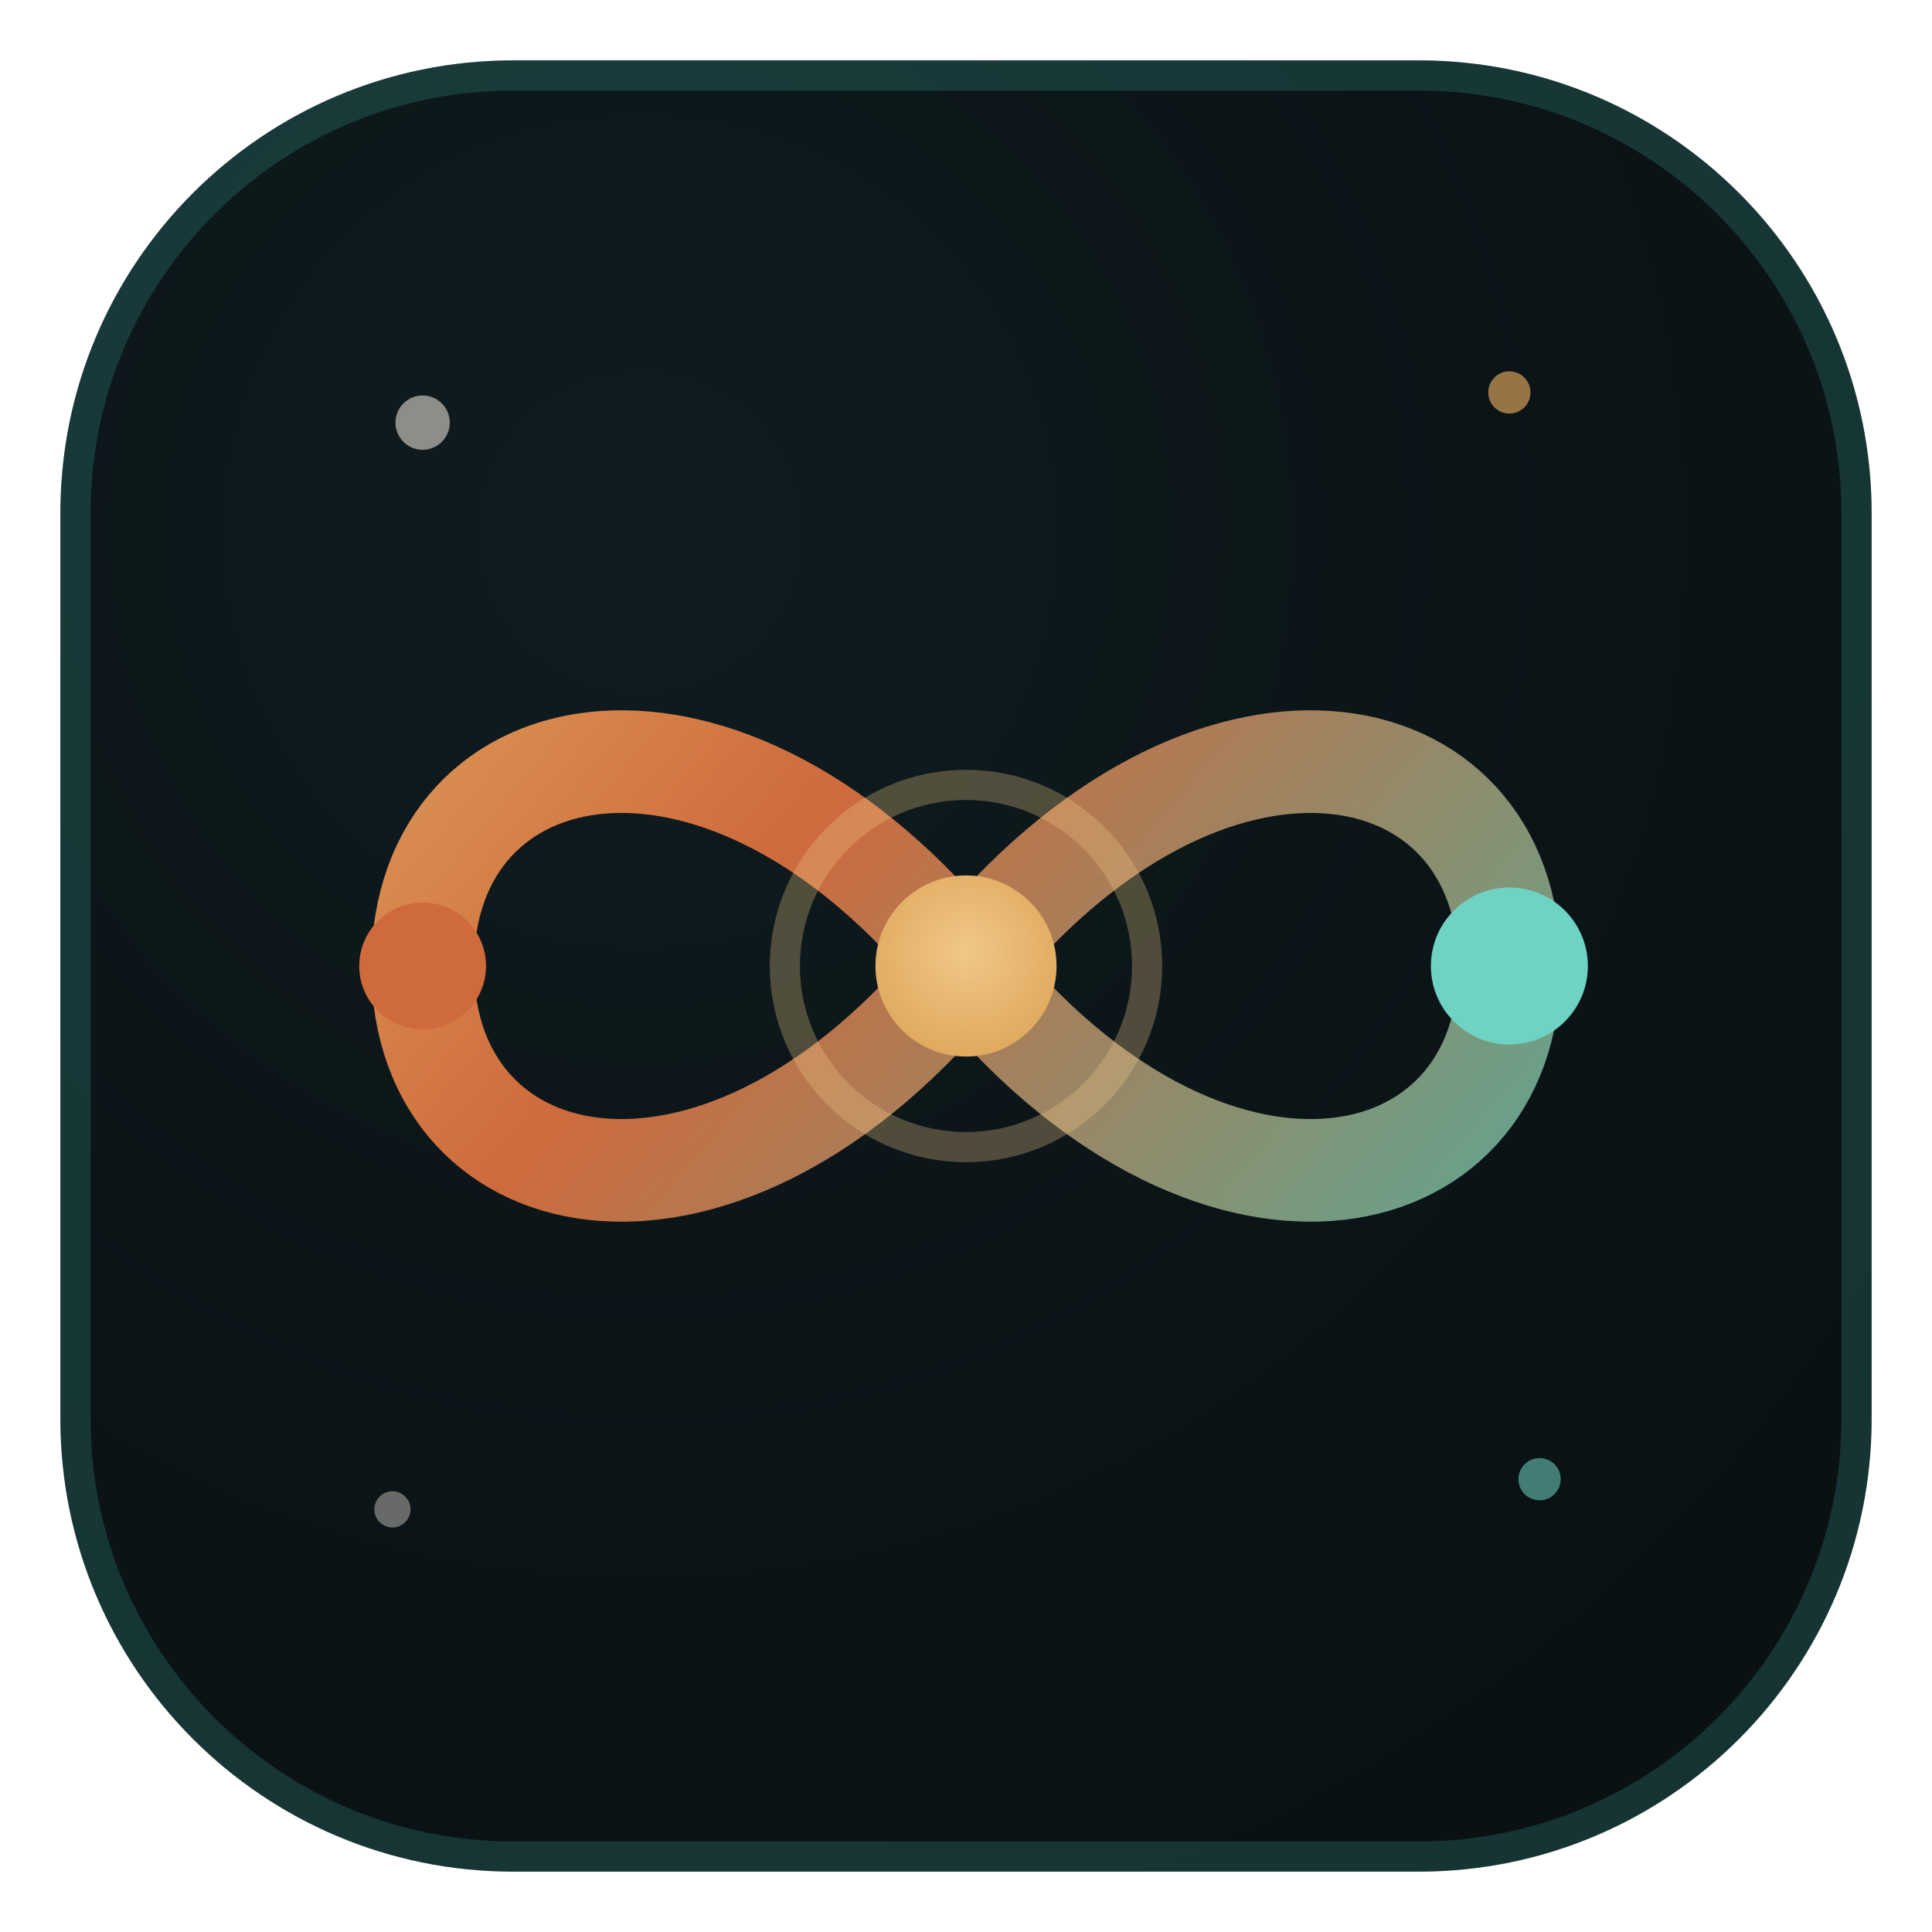
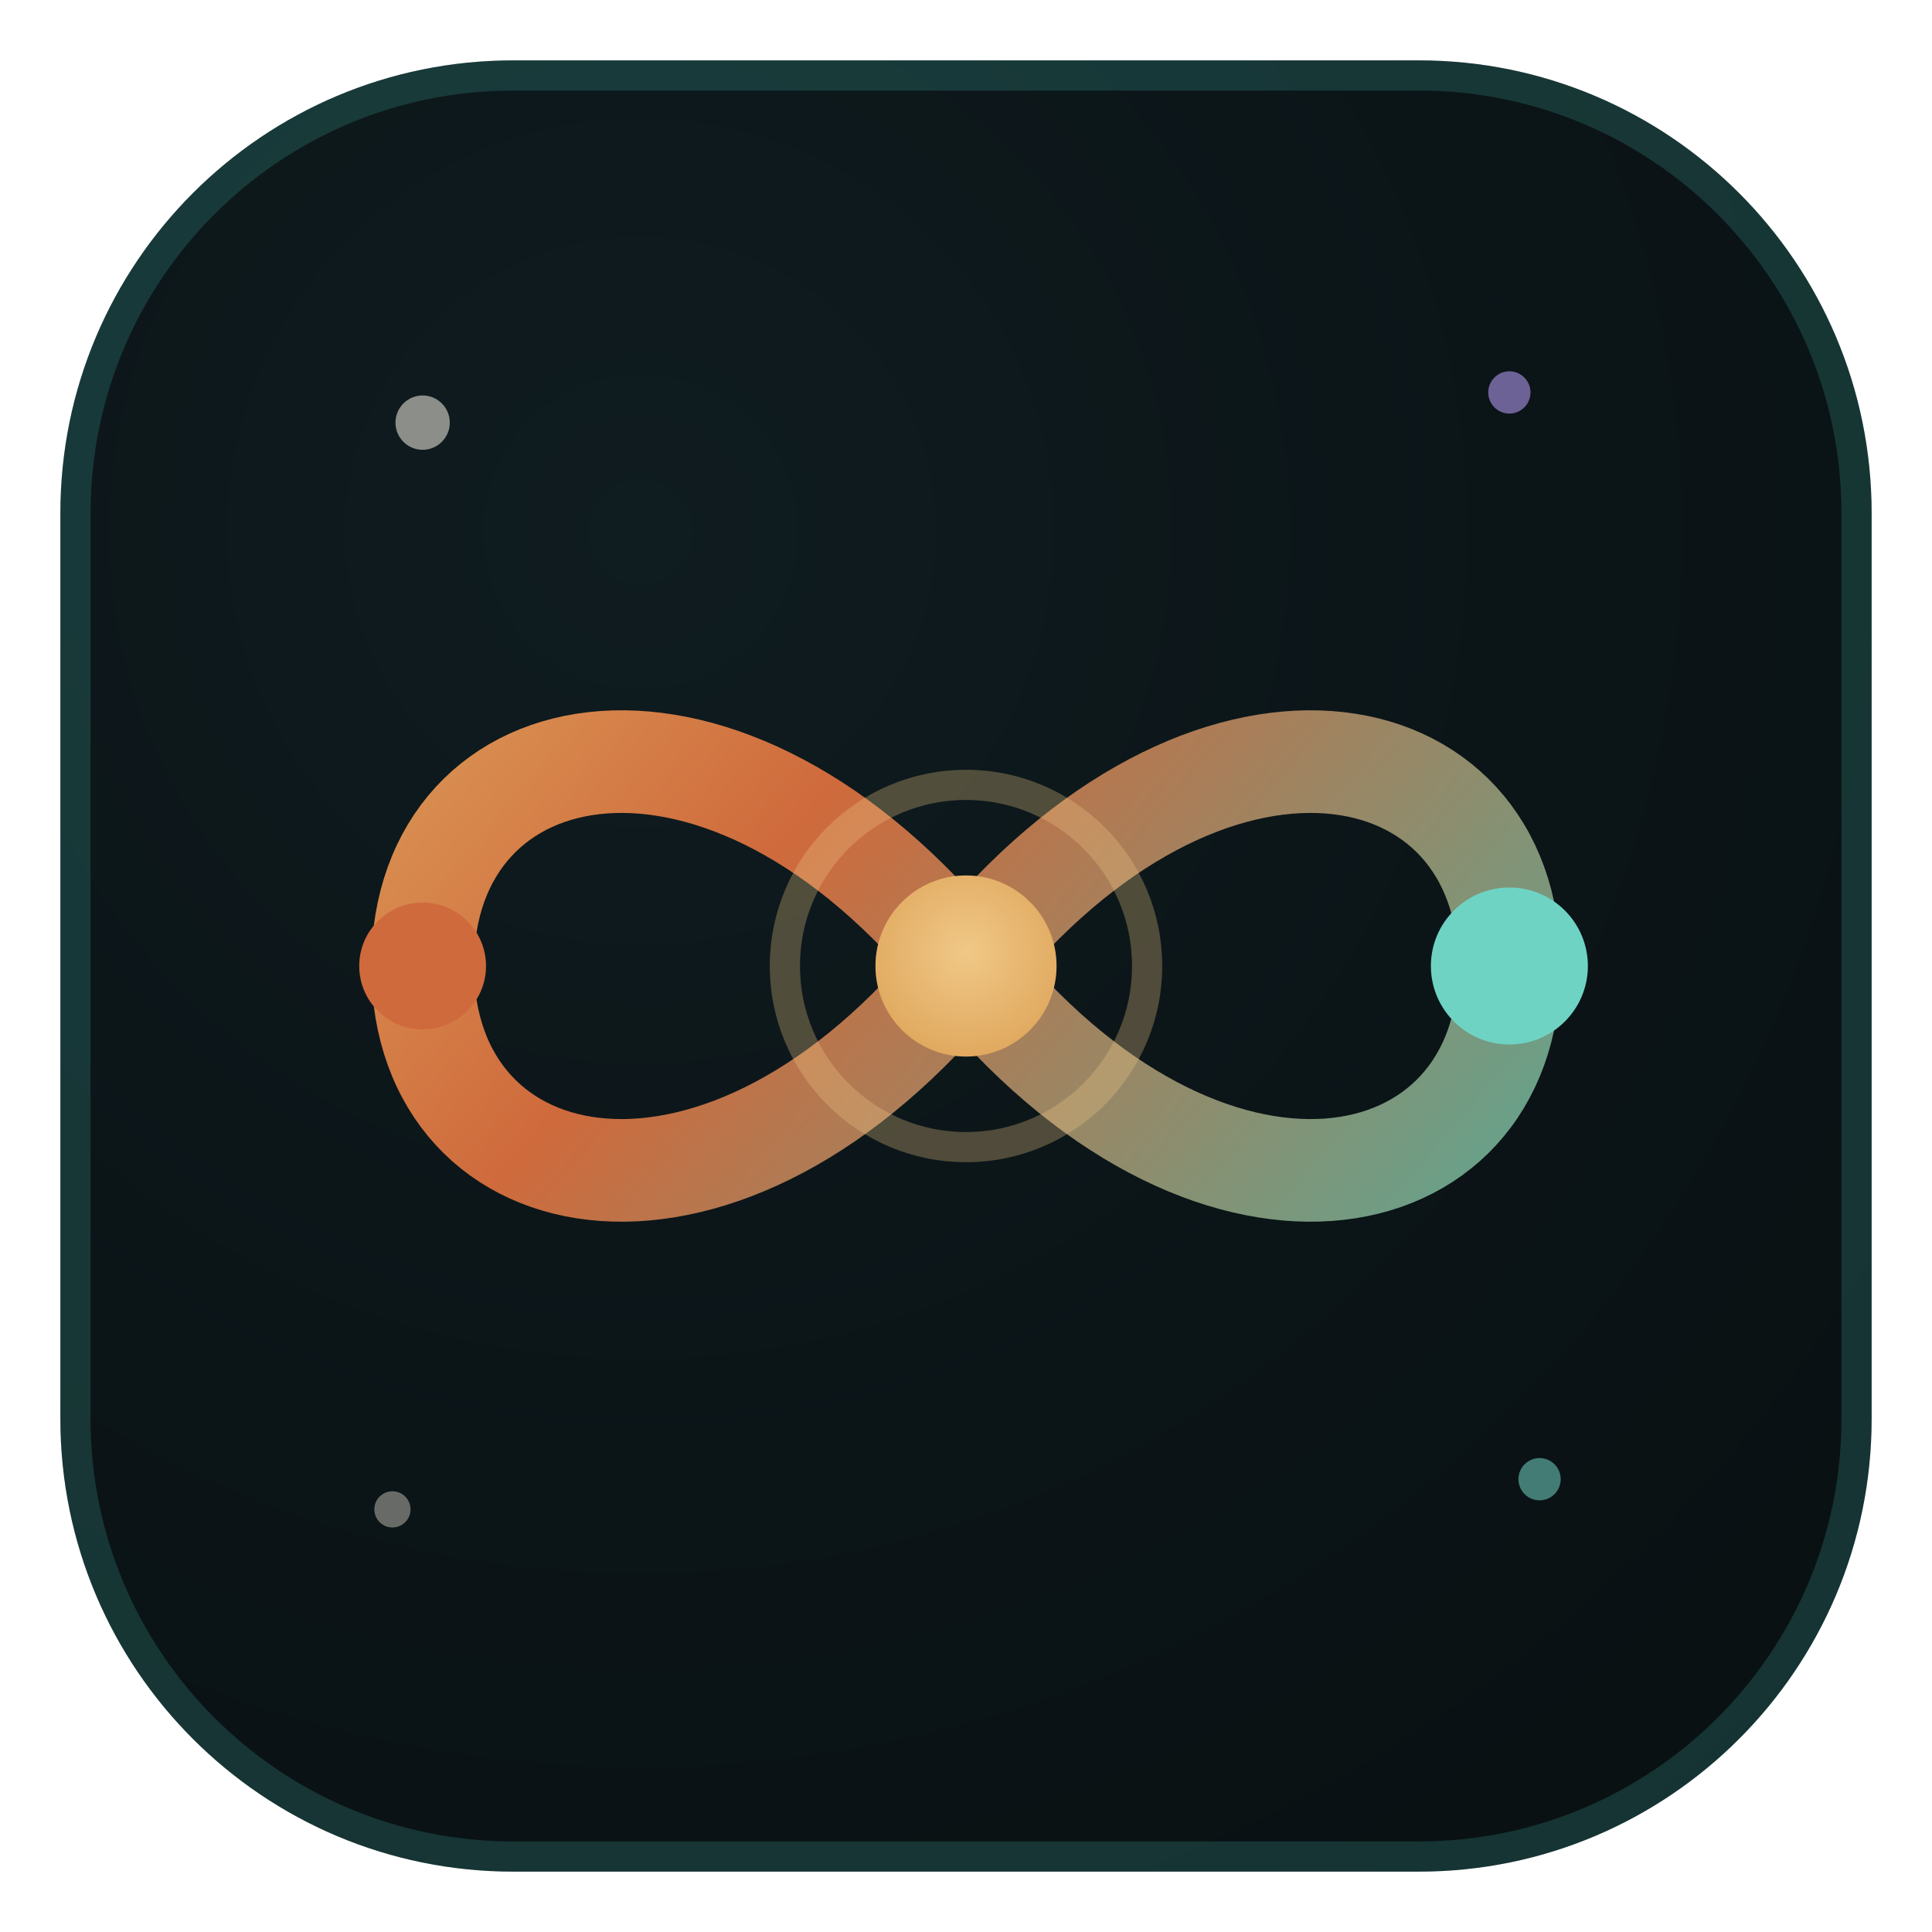
<svg xmlns="http://www.w3.org/2000/svg" viewBox="0 0 64 64" width="64" height="64" role="img" aria-label="Steven Vallejo">
  <defs>
    <linearGradient id="sv-sig" x1="12" y1="16" x2="52" y2="50" gradientUnits="userSpaceOnUse">
      <stop offset="0" stop-color="#e0a85e" />
      <stop offset="0.35" stop-color="#cf6a3c" />
      <stop offset="1" stop-color="#43b5a6" />
    </linearGradient>
    <radialGradient id="sv-cosmos" cx="0.32" cy="0.26" r="0.95">
      <stop offset="0" stop-color="#0f1c20" />
      <stop offset="0.55" stop-color="#0b1417" />
      <stop offset="1" stop-color="#091012" />
    </radialGradient>
    <radialGradient id="sv-core" cx="0.5" cy="0.42" r="0.6">
      <stop offset="0" stop-color="#f0c887" />
      <stop offset="1" stop-color="#e0a85e" />
    </radialGradient>
  </defs>
  <rect x="2" y="2" width="60" height="60" rx="15" fill="url(#sv-cosmos)" />
  <rect x="2.5" y="2.5" width="59" height="59" rx="14.5" fill="none" stroke="#43b5a6" stroke-opacity="0.22" stroke-width="1" />
  <circle cx="14" cy="14" r="0.9" fill="#f3ece0" fill-opacity="0.55" />
-   <circle cx="50" cy="13" r="0.7" fill="#e0a85e" fill-opacity="0.65" />
+   <circle cx="50" cy="13" r="0.7" fill="#8d7cc0" fill-opacity="0.75" />
  <circle cx="51" cy="49" r="0.7" fill="#6fd3c4" fill-opacity="0.55" />
  <circle cx="13" cy="50" r="0.6" fill="#f3ece0" fill-opacity="0.40" />
  <path d="M32 32            C 24 22, 14 24, 14 32            C 14 40, 24 42, 32 32            C 40 22, 50 24, 50 32            C 50 40, 40 42, 32 32 Z" fill="none" stroke="url(#sv-sig)" stroke-width="3.4" stroke-linecap="round" stroke-linejoin="round" />
  <circle cx="50" cy="32" r="2.6" fill="#6fd3c4" />
  <circle cx="14" cy="32" r="2.1" fill="#cf6a3c" />
  <circle cx="32" cy="32" r="3" fill="url(#sv-core)" />
  <circle cx="32" cy="32" r="6" fill="none" stroke="#f0c887" stroke-opacity="0.30" stroke-width="1" />
</svg>
